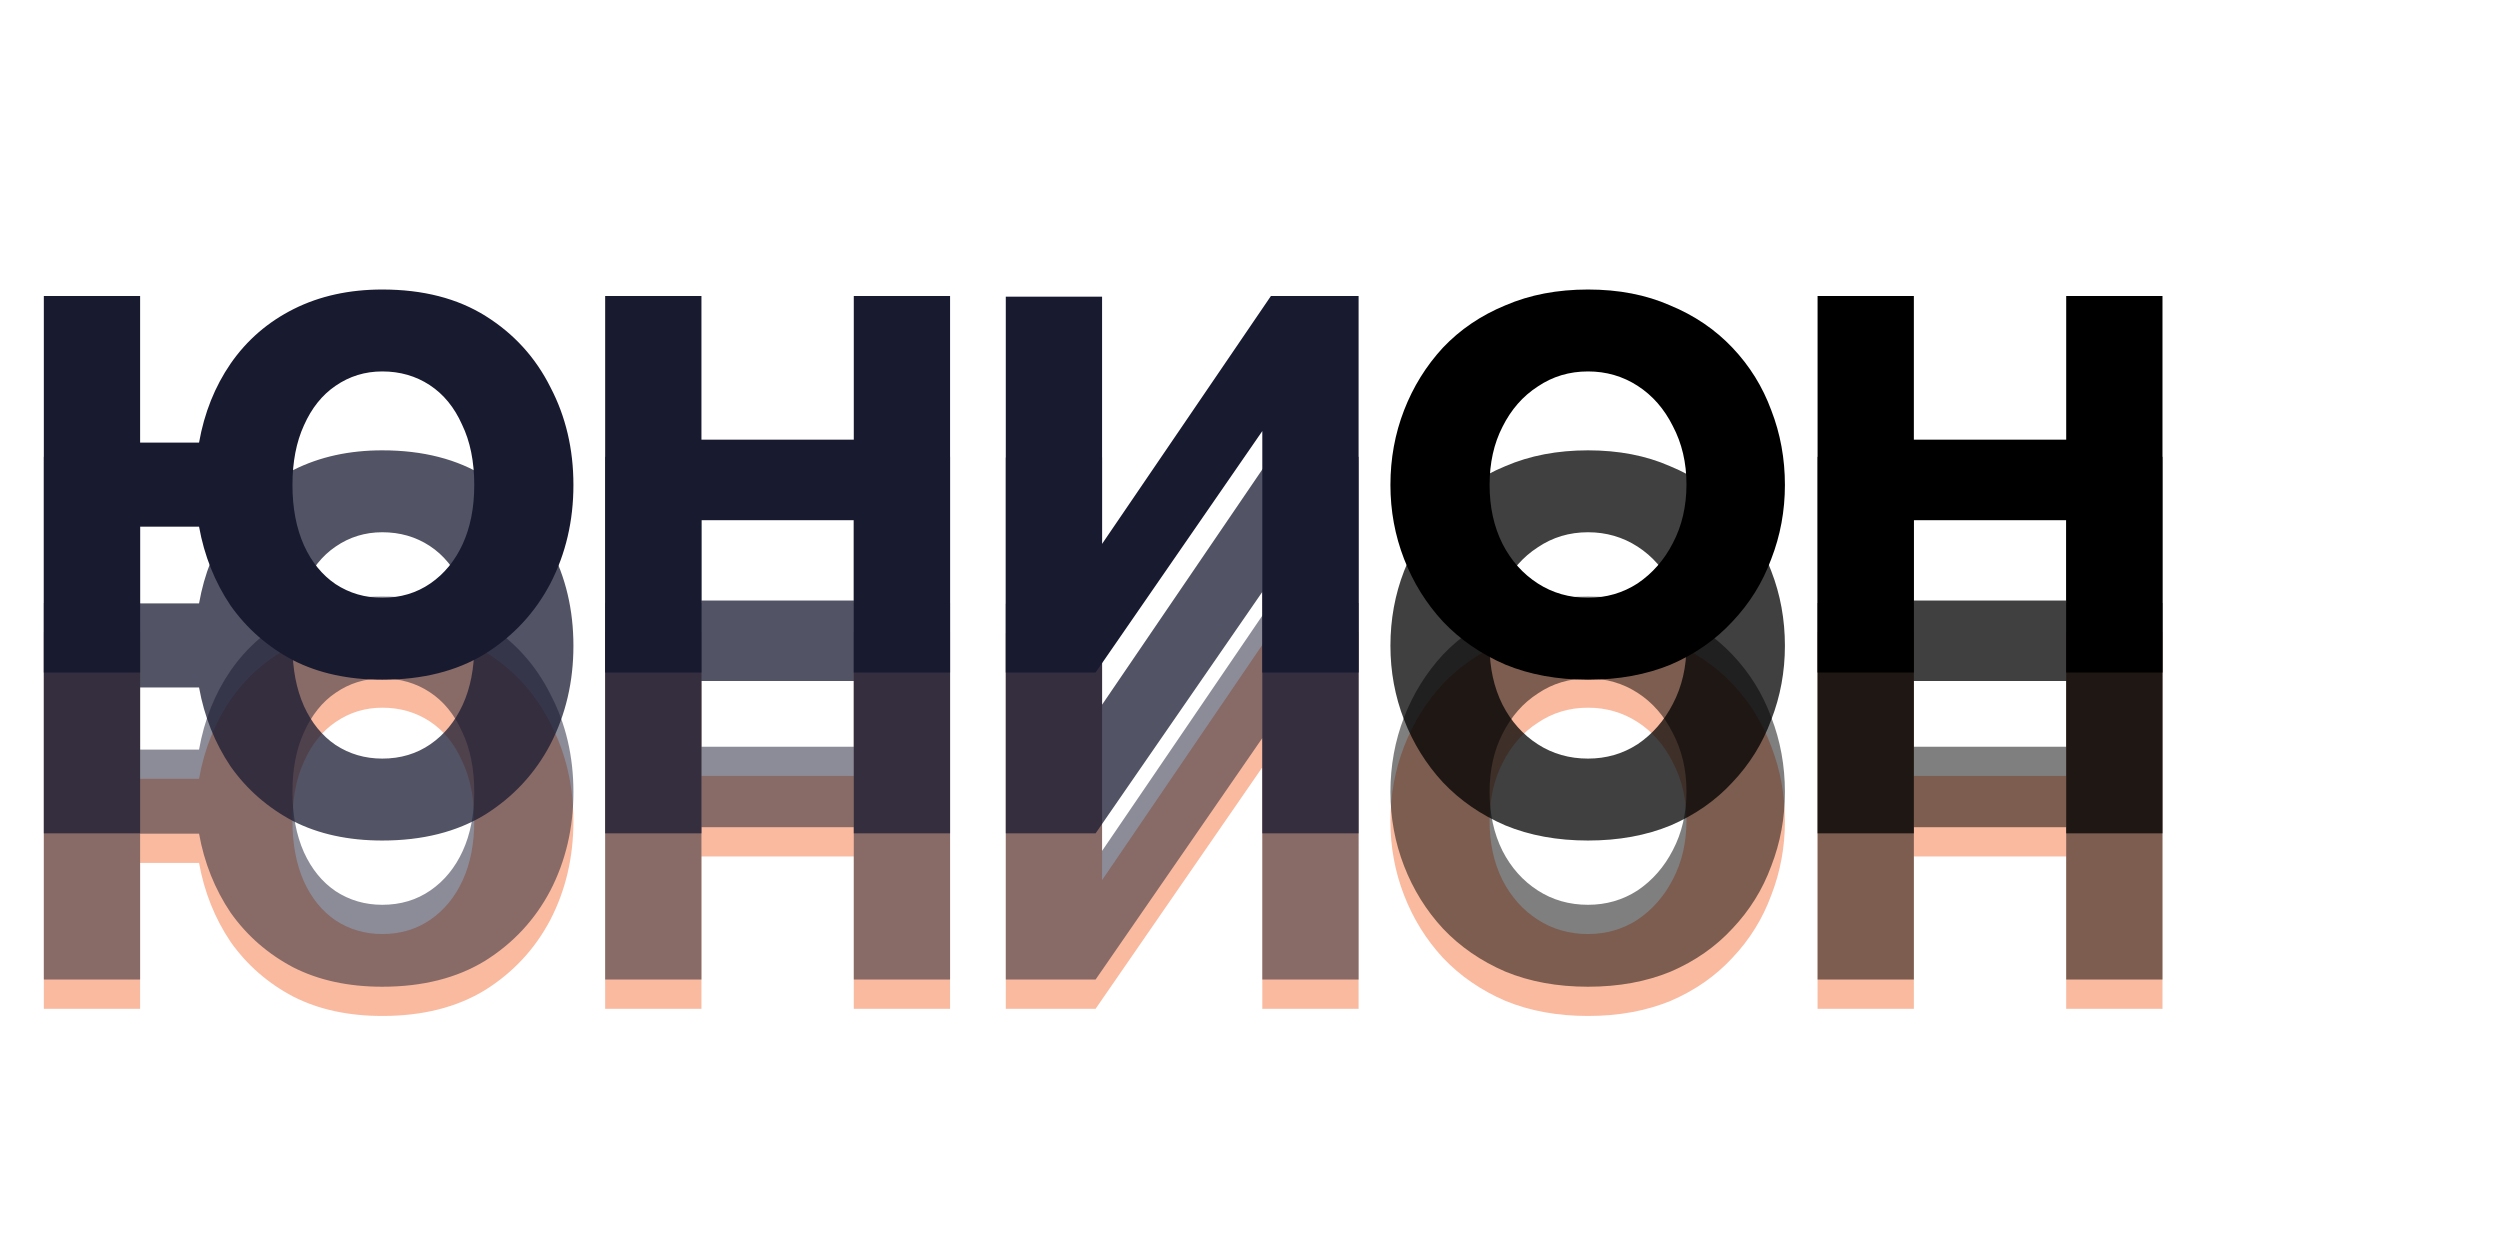
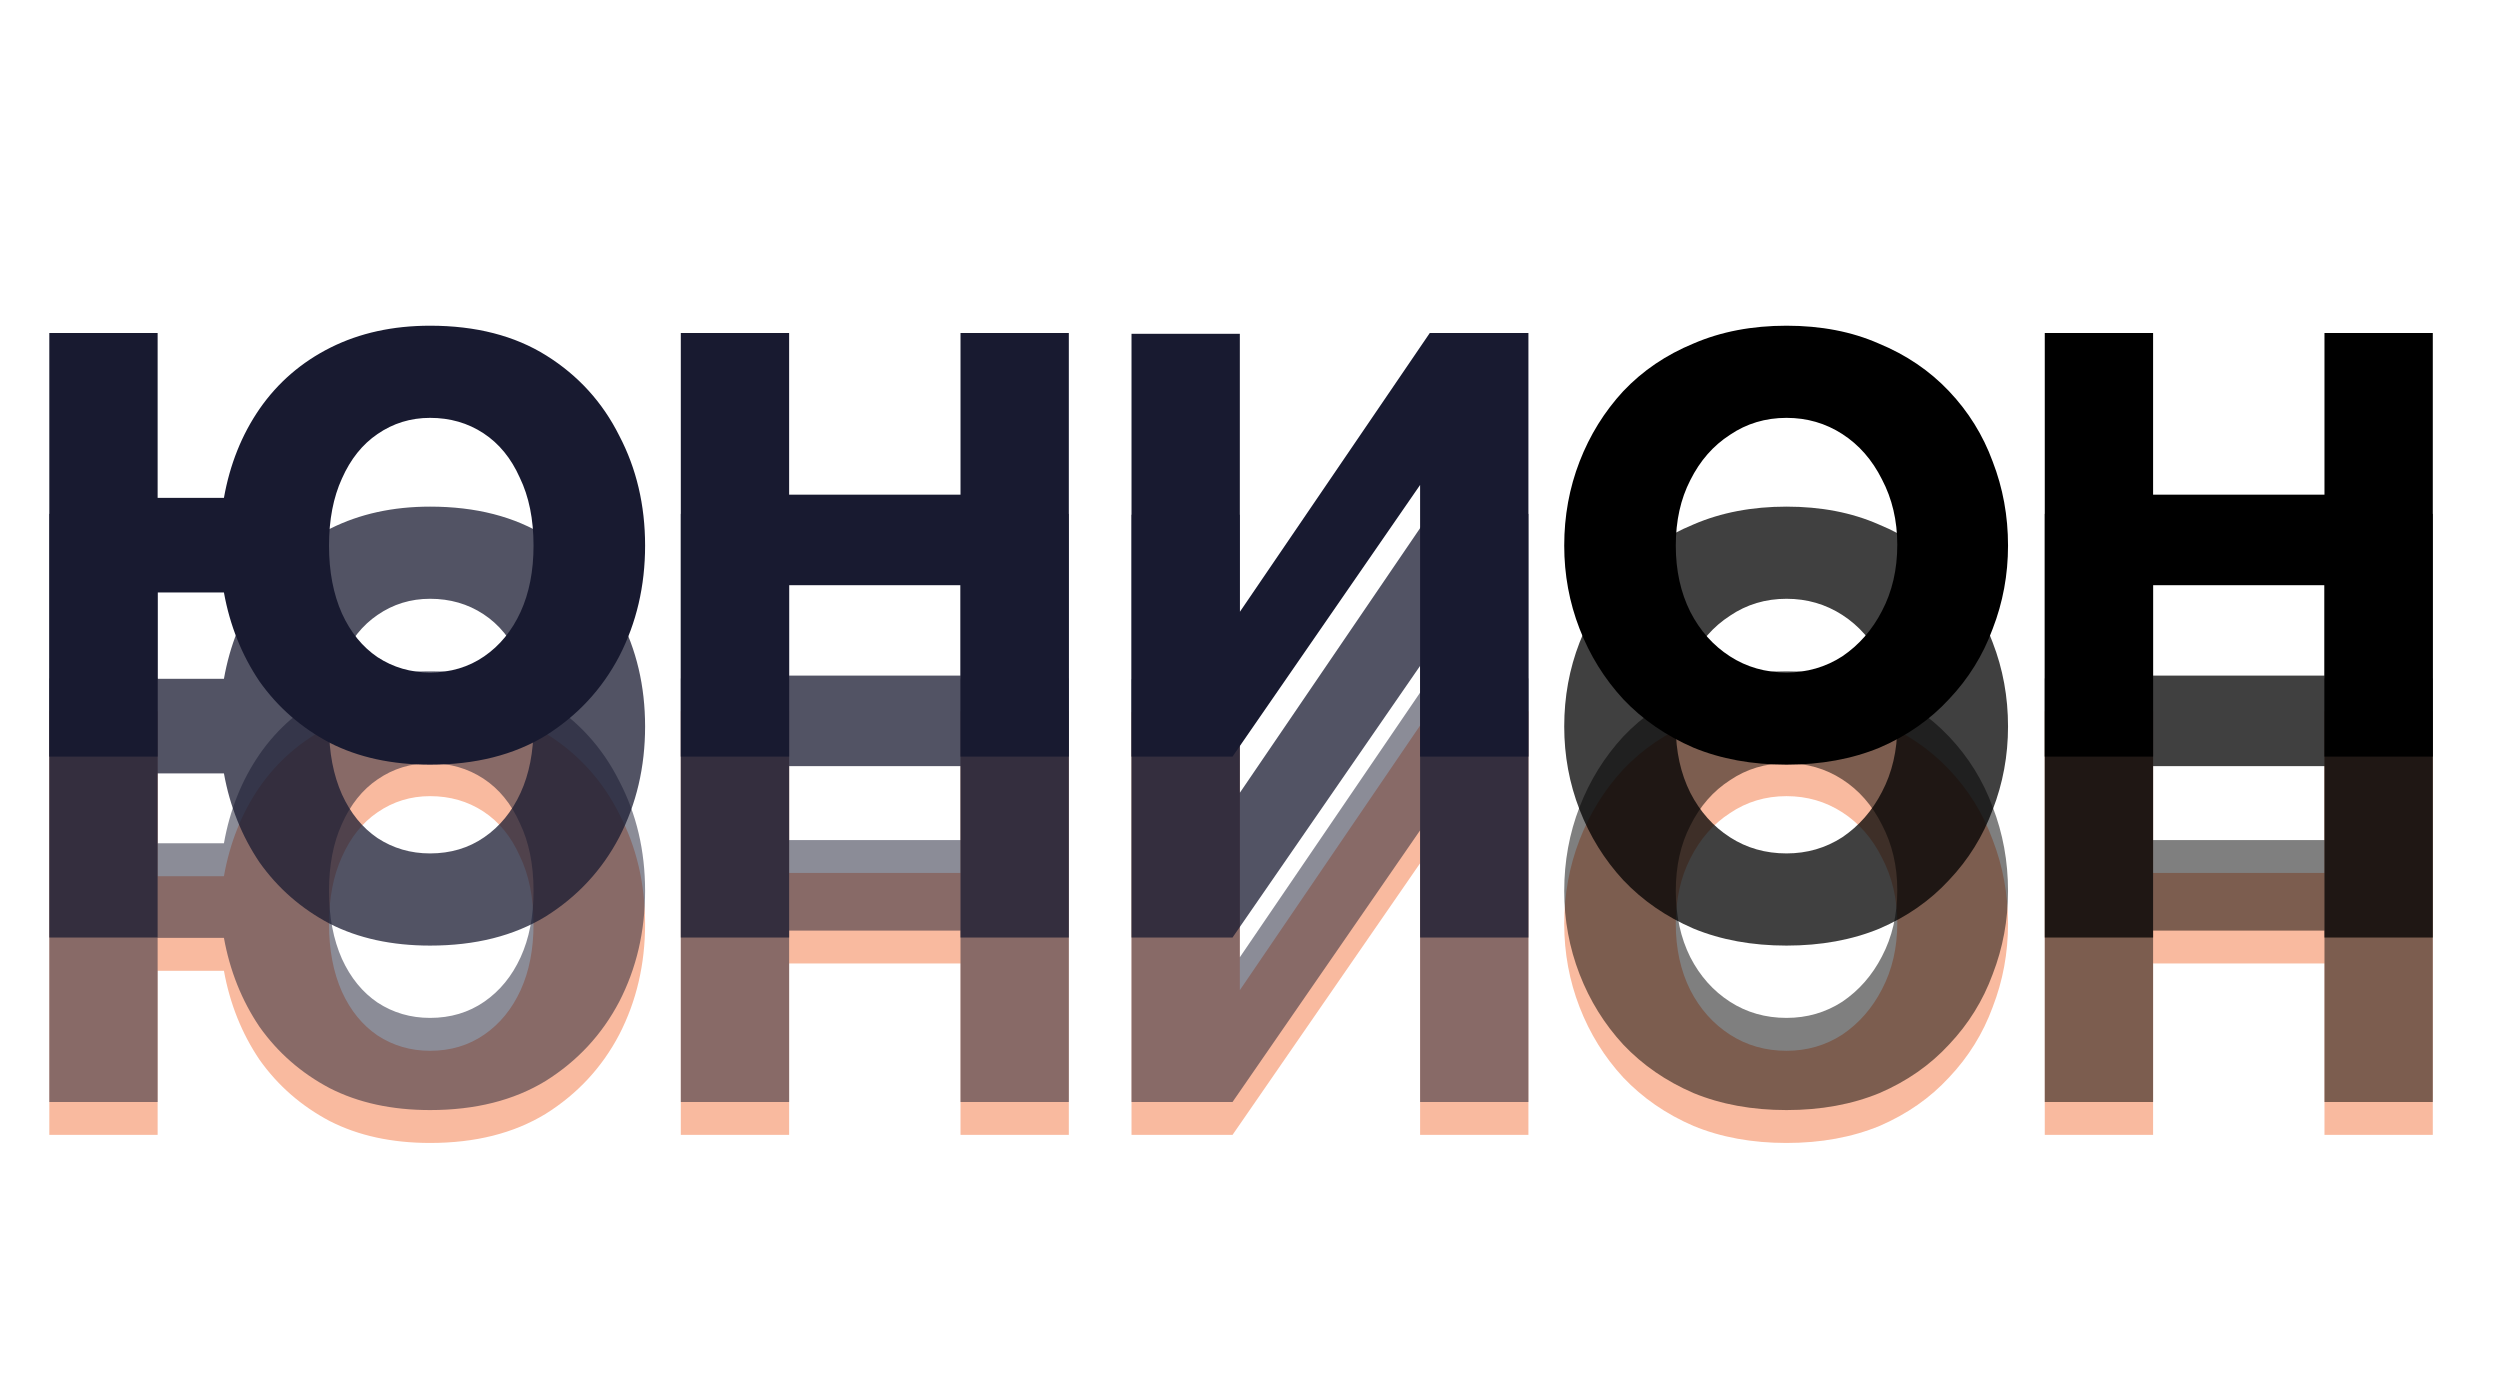
- <svg xmlns="http://www.w3.org/2000/svg" width="171" height="85" viewBox="0 0 171 85" fill="none">
+ <svg xmlns="http://www.w3.org/2000/svg" width="152" height="85" viewBox="0 0 152 85" fill="none">
  <g opacity="0.5">
    <path d="M26.148 69.492C23.821 69.492 21.79 69.049 20.053 68.164C18.317 67.247 16.891 66.002 15.777 64.429C14.696 62.824 13.975 61.021 13.615 59.023H9.584V69H2.998V43.245H9.584V53.272H13.615C13.975 51.24 14.696 49.438 15.777 47.865C16.891 46.26 18.333 45.015 20.102 44.13C21.872 43.245 23.887 42.803 26.148 42.803C28.933 42.803 31.292 43.409 33.225 44.622C35.159 45.834 36.633 47.456 37.649 49.487C38.697 51.486 39.222 53.714 39.222 56.172C39.222 58.629 38.697 60.874 37.649 62.905C36.6 64.904 35.109 66.51 33.176 67.722C31.243 68.902 28.9 69.492 26.148 69.492ZM26.148 63.888C27.393 63.888 28.491 63.561 29.441 62.905C30.391 62.25 31.128 61.349 31.653 60.202C32.177 59.055 32.439 57.712 32.439 56.172C32.439 54.566 32.16 53.19 31.604 52.043C31.079 50.864 30.342 49.963 29.392 49.34C28.442 48.717 27.36 48.406 26.148 48.406C24.968 48.406 23.903 48.734 22.953 49.389C22.036 50.012 21.315 50.913 20.791 52.092C20.266 53.239 20.004 54.599 20.004 56.172C20.004 57.745 20.266 59.121 20.791 60.3C21.315 61.447 22.036 62.332 22.953 62.955C23.903 63.577 24.968 63.888 26.148 63.888ZM41.393 69V43.245H47.979V53.075H58.399V43.245H64.985V69H58.399V58.58H47.979V69H41.393ZM68.796 69V43.294H75.382V60.202L86.932 43.245H92.928V69H86.342V52.486L74.939 69H68.796Z" fill="#F3753F" />
    <path d="M108.621 69.492C106.524 69.492 104.64 69.147 102.969 68.459C101.298 67.739 99.872 66.755 98.693 65.51C97.546 64.265 96.661 62.84 96.039 61.234C95.416 59.629 95.105 57.941 95.105 56.172C95.105 54.37 95.416 52.666 96.039 51.06C96.661 49.455 97.546 48.029 98.693 46.784C99.872 45.539 101.298 44.572 102.969 43.884C104.64 43.163 106.524 42.803 108.621 42.803C110.718 42.803 112.586 43.163 114.224 43.884C115.895 44.572 117.321 45.539 118.5 46.784C119.68 48.029 120.565 49.455 121.154 51.06C121.777 52.666 122.088 54.37 122.088 56.172C122.088 57.941 121.777 59.629 121.154 61.234C120.565 62.84 119.68 64.265 118.5 65.51C117.353 66.755 115.944 67.739 114.273 68.459C112.602 69.147 110.718 69.492 108.621 69.492ZM101.888 56.172C101.888 57.679 102.182 59.023 102.772 60.202C103.362 61.349 104.165 62.25 105.181 62.905C106.196 63.561 107.343 63.888 108.621 63.888C109.866 63.888 110.997 63.561 112.012 62.905C113.028 62.217 113.831 61.3 114.421 60.153C115.043 58.973 115.355 57.63 115.355 56.123C115.355 54.648 115.043 53.321 114.421 52.142C113.831 50.962 113.028 50.044 112.012 49.389C110.997 48.734 109.866 48.406 108.621 48.406C107.343 48.406 106.196 48.75 105.181 49.438C104.165 50.094 103.362 51.011 102.772 52.191C102.182 53.337 101.888 54.665 101.888 56.172ZM124.322 69V43.245H130.908V53.075H141.328V43.245H147.914V69H141.328V58.58H130.908V69H124.322Z" fill="#F3753F" />
  </g>
  <g opacity="0.75">
    <path d="M26.148 57.492C23.821 57.492 21.79 57.049 20.053 56.164C18.317 55.247 16.891 54.002 15.777 52.429C14.696 50.824 13.975 49.021 13.615 47.023H9.584V57H2.998V31.245H9.584V41.272H13.615C13.975 39.24 14.696 37.438 15.777 35.865C16.891 34.26 18.333 33.015 20.102 32.13C21.872 31.245 23.887 30.803 26.148 30.803C28.933 30.803 31.292 31.409 33.225 32.622C35.159 33.834 36.633 35.456 37.649 37.487C38.697 39.486 39.222 41.714 39.222 44.172C39.222 46.629 38.697 48.874 37.649 50.905C36.6 52.904 35.109 54.51 33.176 55.722C31.243 56.902 28.9 57.492 26.148 57.492ZM26.148 51.888C27.393 51.888 28.491 51.561 29.441 50.905C30.391 50.25 31.128 49.349 31.653 48.202C32.177 47.055 32.439 45.712 32.439 44.172C32.439 42.566 32.16 41.19 31.604 40.043C31.079 38.864 30.342 37.963 29.392 37.34C28.442 36.717 27.36 36.406 26.148 36.406C24.968 36.406 23.903 36.734 22.953 37.389C22.036 38.012 21.315 38.913 20.791 40.092C20.266 41.239 20.004 42.599 20.004 44.172C20.004 45.745 20.266 47.121 20.791 48.3C21.315 49.447 22.036 50.332 22.953 50.955C23.903 51.577 24.968 51.888 26.148 51.888ZM41.393 57V31.245H47.979V41.075H58.399V31.245H64.985V57H58.399V46.58H47.979V57H41.393ZM68.796 57V31.294H75.382V48.202L86.932 31.245H92.928V57H86.342V40.486L74.939 57H68.796Z" fill="#181A30" />
    <path d="M108.621 57.492C106.524 57.492 104.64 57.148 102.969 56.459C101.298 55.739 99.872 54.755 98.693 53.51C97.546 52.265 96.661 50.84 96.039 49.234C95.416 47.629 95.105 45.941 95.105 44.172C95.105 42.37 95.416 40.666 96.039 39.06C96.661 37.455 97.546 36.029 98.693 34.784C99.872 33.539 101.298 32.572 102.969 31.884C104.64 31.163 106.524 30.803 108.621 30.803C110.718 30.803 112.586 31.163 114.224 31.884C115.895 32.572 117.321 33.539 118.5 34.784C119.68 36.029 120.565 37.455 121.154 39.06C121.777 40.666 122.088 42.37 122.088 44.172C122.088 45.941 121.777 47.629 121.154 49.234C120.565 50.84 119.68 52.265 118.5 53.51C117.353 54.755 115.944 55.739 114.273 56.459C112.602 57.148 110.718 57.492 108.621 57.492ZM101.888 44.172C101.888 45.679 102.182 47.023 102.772 48.202C103.362 49.349 104.165 50.25 105.181 50.905C106.196 51.561 107.343 51.888 108.621 51.888C109.866 51.888 110.997 51.561 112.012 50.905C113.028 50.217 113.831 49.3 114.421 48.153C115.043 46.973 115.355 45.63 115.355 44.123C115.355 42.648 115.043 41.321 114.421 40.142C113.831 38.962 113.028 38.044 112.012 37.389C110.997 36.734 109.866 36.406 108.621 36.406C107.343 36.406 106.196 36.75 105.181 37.438C104.165 38.094 103.362 39.011 102.772 40.191C102.182 41.337 101.888 42.665 101.888 44.172ZM124.322 57V31.245H130.908V41.075H141.328V31.245H147.914V57H141.328V46.58H130.908V57H124.322Z" fill="black" />
  </g>
  <g opacity="0.5">
    <path d="M26.148 67.492C23.821 67.492 21.79 67.049 20.053 66.164C18.317 65.247 16.891 64.002 15.777 62.429C14.696 60.824 13.975 59.021 13.615 57.023H9.584V67H2.998V41.245H9.584V51.272H13.615C13.975 49.24 14.696 47.438 15.777 45.865C16.891 44.26 18.333 43.015 20.102 42.13C21.872 41.245 23.887 40.803 26.148 40.803C28.933 40.803 31.292 41.409 33.225 42.622C35.159 43.834 36.633 45.456 37.649 47.487C38.697 49.486 39.222 51.714 39.222 54.172C39.222 56.629 38.697 58.874 37.649 60.905C36.6 62.904 35.109 64.51 33.176 65.722C31.243 66.902 28.9 67.492 26.148 67.492ZM26.148 61.888C27.393 61.888 28.491 61.561 29.441 60.905C30.391 60.25 31.128 59.349 31.653 58.202C32.177 57.055 32.439 55.712 32.439 54.172C32.439 52.566 32.16 51.19 31.604 50.043C31.079 48.864 30.342 47.963 29.392 47.34C28.442 46.717 27.36 46.406 26.148 46.406C24.968 46.406 23.903 46.734 22.953 47.389C22.036 48.012 21.315 48.913 20.791 50.092C20.266 51.239 20.004 52.599 20.004 54.172C20.004 55.745 20.266 57.121 20.791 58.3C21.315 59.447 22.036 60.332 22.953 60.955C23.903 61.577 24.968 61.888 26.148 61.888ZM41.393 67V41.245H47.979V51.075H58.399V41.245H64.985V67H58.399V56.58H47.979V67H41.393ZM68.796 67V41.294H75.382V58.202L86.932 41.245H92.928V67H86.342V50.486L74.939 67H68.796Z" fill="#181A30" />
    <path d="M108.621 67.492C106.524 67.492 104.64 67.147 102.969 66.459C101.298 65.739 99.872 64.755 98.693 63.51C97.546 62.265 96.661 60.84 96.039 59.234C95.416 57.629 95.105 55.941 95.105 54.172C95.105 52.37 95.416 50.666 96.039 49.06C96.661 47.455 97.546 46.029 98.693 44.784C99.872 43.539 101.298 42.572 102.969 41.884C104.64 41.163 106.524 40.803 108.621 40.803C110.718 40.803 112.586 41.163 114.224 41.884C115.895 42.572 117.321 43.539 118.5 44.784C119.68 46.029 120.565 47.455 121.154 49.06C121.777 50.666 122.088 52.37 122.088 54.172C122.088 55.941 121.777 57.629 121.154 59.234C120.565 60.84 119.68 62.265 118.5 63.51C117.353 64.755 115.944 65.739 114.273 66.459C112.602 67.147 110.718 67.492 108.621 67.492ZM101.888 54.172C101.888 55.679 102.182 57.023 102.772 58.202C103.362 59.349 104.165 60.25 105.181 60.905C106.196 61.561 107.343 61.888 108.621 61.888C109.866 61.888 110.997 61.561 112.012 60.905C113.028 60.217 113.831 59.3 114.421 58.153C115.043 56.973 115.355 55.63 115.355 54.123C115.355 52.648 115.043 51.321 114.421 50.142C113.831 48.962 113.028 48.044 112.012 47.389C110.997 46.734 109.866 46.406 108.621 46.406C107.343 46.406 106.196 46.75 105.181 47.438C104.165 48.094 103.362 49.011 102.772 50.191C102.182 51.337 101.888 52.665 101.888 54.172ZM124.322 67V41.245H130.908V51.075H141.328V41.245H147.914V67H141.328V56.58H130.908V67H124.322Z" fill="black" />
  </g>
  <path d="M26.148 46.492C23.821 46.492 21.79 46.049 20.053 45.164C18.317 44.247 16.891 43.002 15.777 41.429C14.696 39.824 13.975 38.021 13.615 36.023H9.584V46H2.998V20.245H9.584V30.272H13.615C13.975 28.241 14.696 26.438 15.777 24.866C16.891 23.26 18.333 22.015 20.102 21.13C21.872 20.245 23.887 19.803 26.148 19.803C28.933 19.803 31.292 20.409 33.225 21.622C35.159 22.834 36.633 24.456 37.649 26.487C38.697 28.486 39.222 30.714 39.222 33.172C39.222 35.629 38.697 37.874 37.649 39.905C36.6 41.904 35.109 43.51 33.176 44.722C31.243 45.902 28.9 46.492 26.148 46.492ZM26.148 40.888C27.393 40.888 28.491 40.561 29.441 39.905C30.391 39.25 31.128 38.349 31.653 37.202C32.177 36.055 32.439 34.712 32.439 33.172C32.439 31.566 32.16 30.19 31.604 29.043C31.079 27.864 30.342 26.963 29.392 26.34C28.442 25.717 27.36 25.406 26.148 25.406C24.968 25.406 23.903 25.734 22.953 26.389C22.036 27.012 21.315 27.913 20.791 29.092C20.266 30.239 20.004 31.599 20.004 33.172C20.004 34.745 20.266 36.121 20.791 37.3C21.315 38.447 22.036 39.332 22.953 39.955C23.903 40.577 24.968 40.888 26.148 40.888ZM41.393 46V20.245H47.979V30.075H58.399V20.245H64.985V46H58.399V35.58H47.979V46H41.393ZM68.796 46V20.294H75.382V37.202L86.932 20.245H92.928V46H86.342V29.486L74.939 46H68.796Z" fill="#181A30" />
  <path d="M108.621 46.492C106.524 46.492 104.64 46.148 102.969 45.459C101.298 44.739 99.872 43.755 98.693 42.51C97.546 41.265 96.661 39.84 96.039 38.234C95.416 36.629 95.105 34.941 95.105 33.172C95.105 31.37 95.416 29.666 96.039 28.06C96.661 26.455 97.546 25.029 98.693 23.784C99.872 22.539 101.298 21.572 102.969 20.884C104.64 20.163 106.524 19.803 108.621 19.803C110.718 19.803 112.586 20.163 114.224 20.884C115.895 21.572 117.321 22.539 118.5 23.784C119.68 25.029 120.565 26.455 121.154 28.06C121.777 29.666 122.088 31.37 122.088 33.172C122.088 34.941 121.777 36.629 121.154 38.234C120.565 39.84 119.68 41.265 118.5 42.51C117.353 43.755 115.944 44.739 114.273 45.459C112.602 46.148 110.718 46.492 108.621 46.492ZM101.888 33.172C101.888 34.679 102.182 36.023 102.772 37.202C103.362 38.349 104.165 39.25 105.181 39.905C106.196 40.561 107.343 40.888 108.621 40.888C109.866 40.888 110.997 40.561 112.012 39.905C113.028 39.217 113.831 38.3 114.421 37.153C115.043 35.973 115.355 34.63 115.355 33.123C115.355 31.648 115.043 30.321 114.421 29.142C113.831 27.962 113.028 27.044 112.012 26.389C110.997 25.734 109.866 25.406 108.621 25.406C107.343 25.406 106.196 25.75 105.181 26.438C104.165 27.094 103.362 28.011 102.772 29.191C102.182 30.337 101.888 31.665 101.888 33.172ZM124.322 46V20.245H130.908V30.075H141.328V20.245H147.914V46H141.328V35.58H130.908V46H124.322Z" fill="black" />
</svg>
